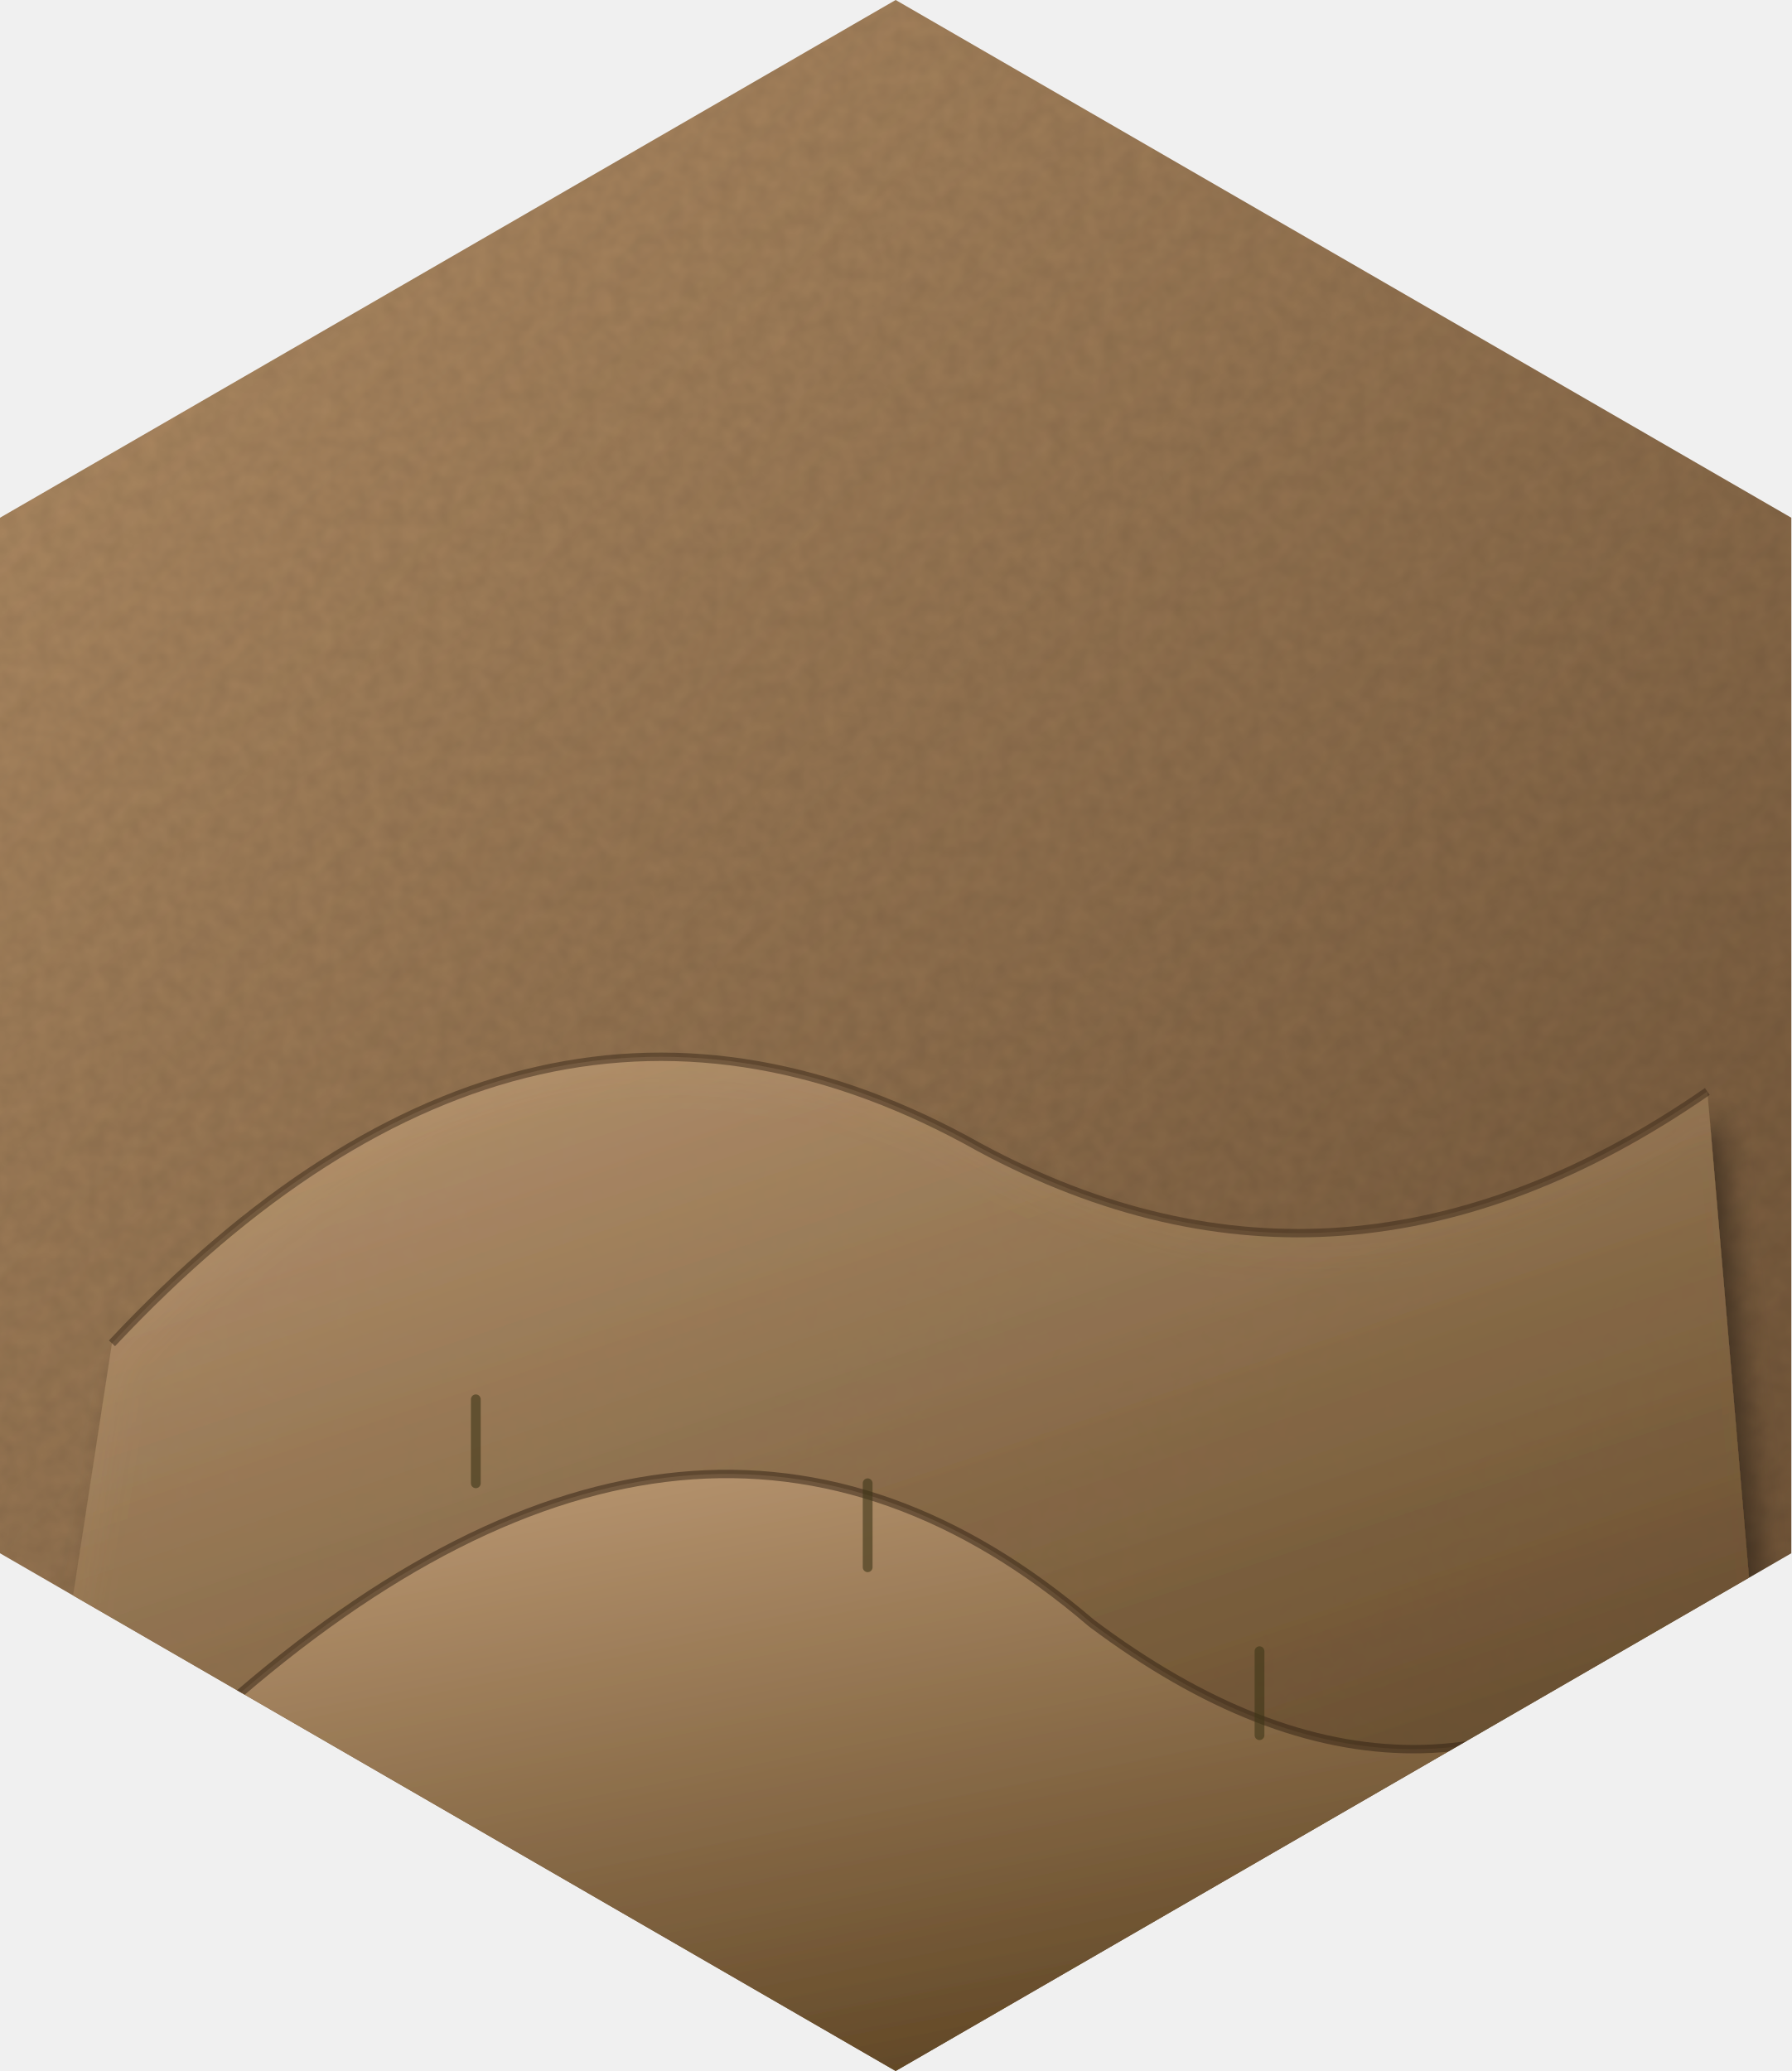
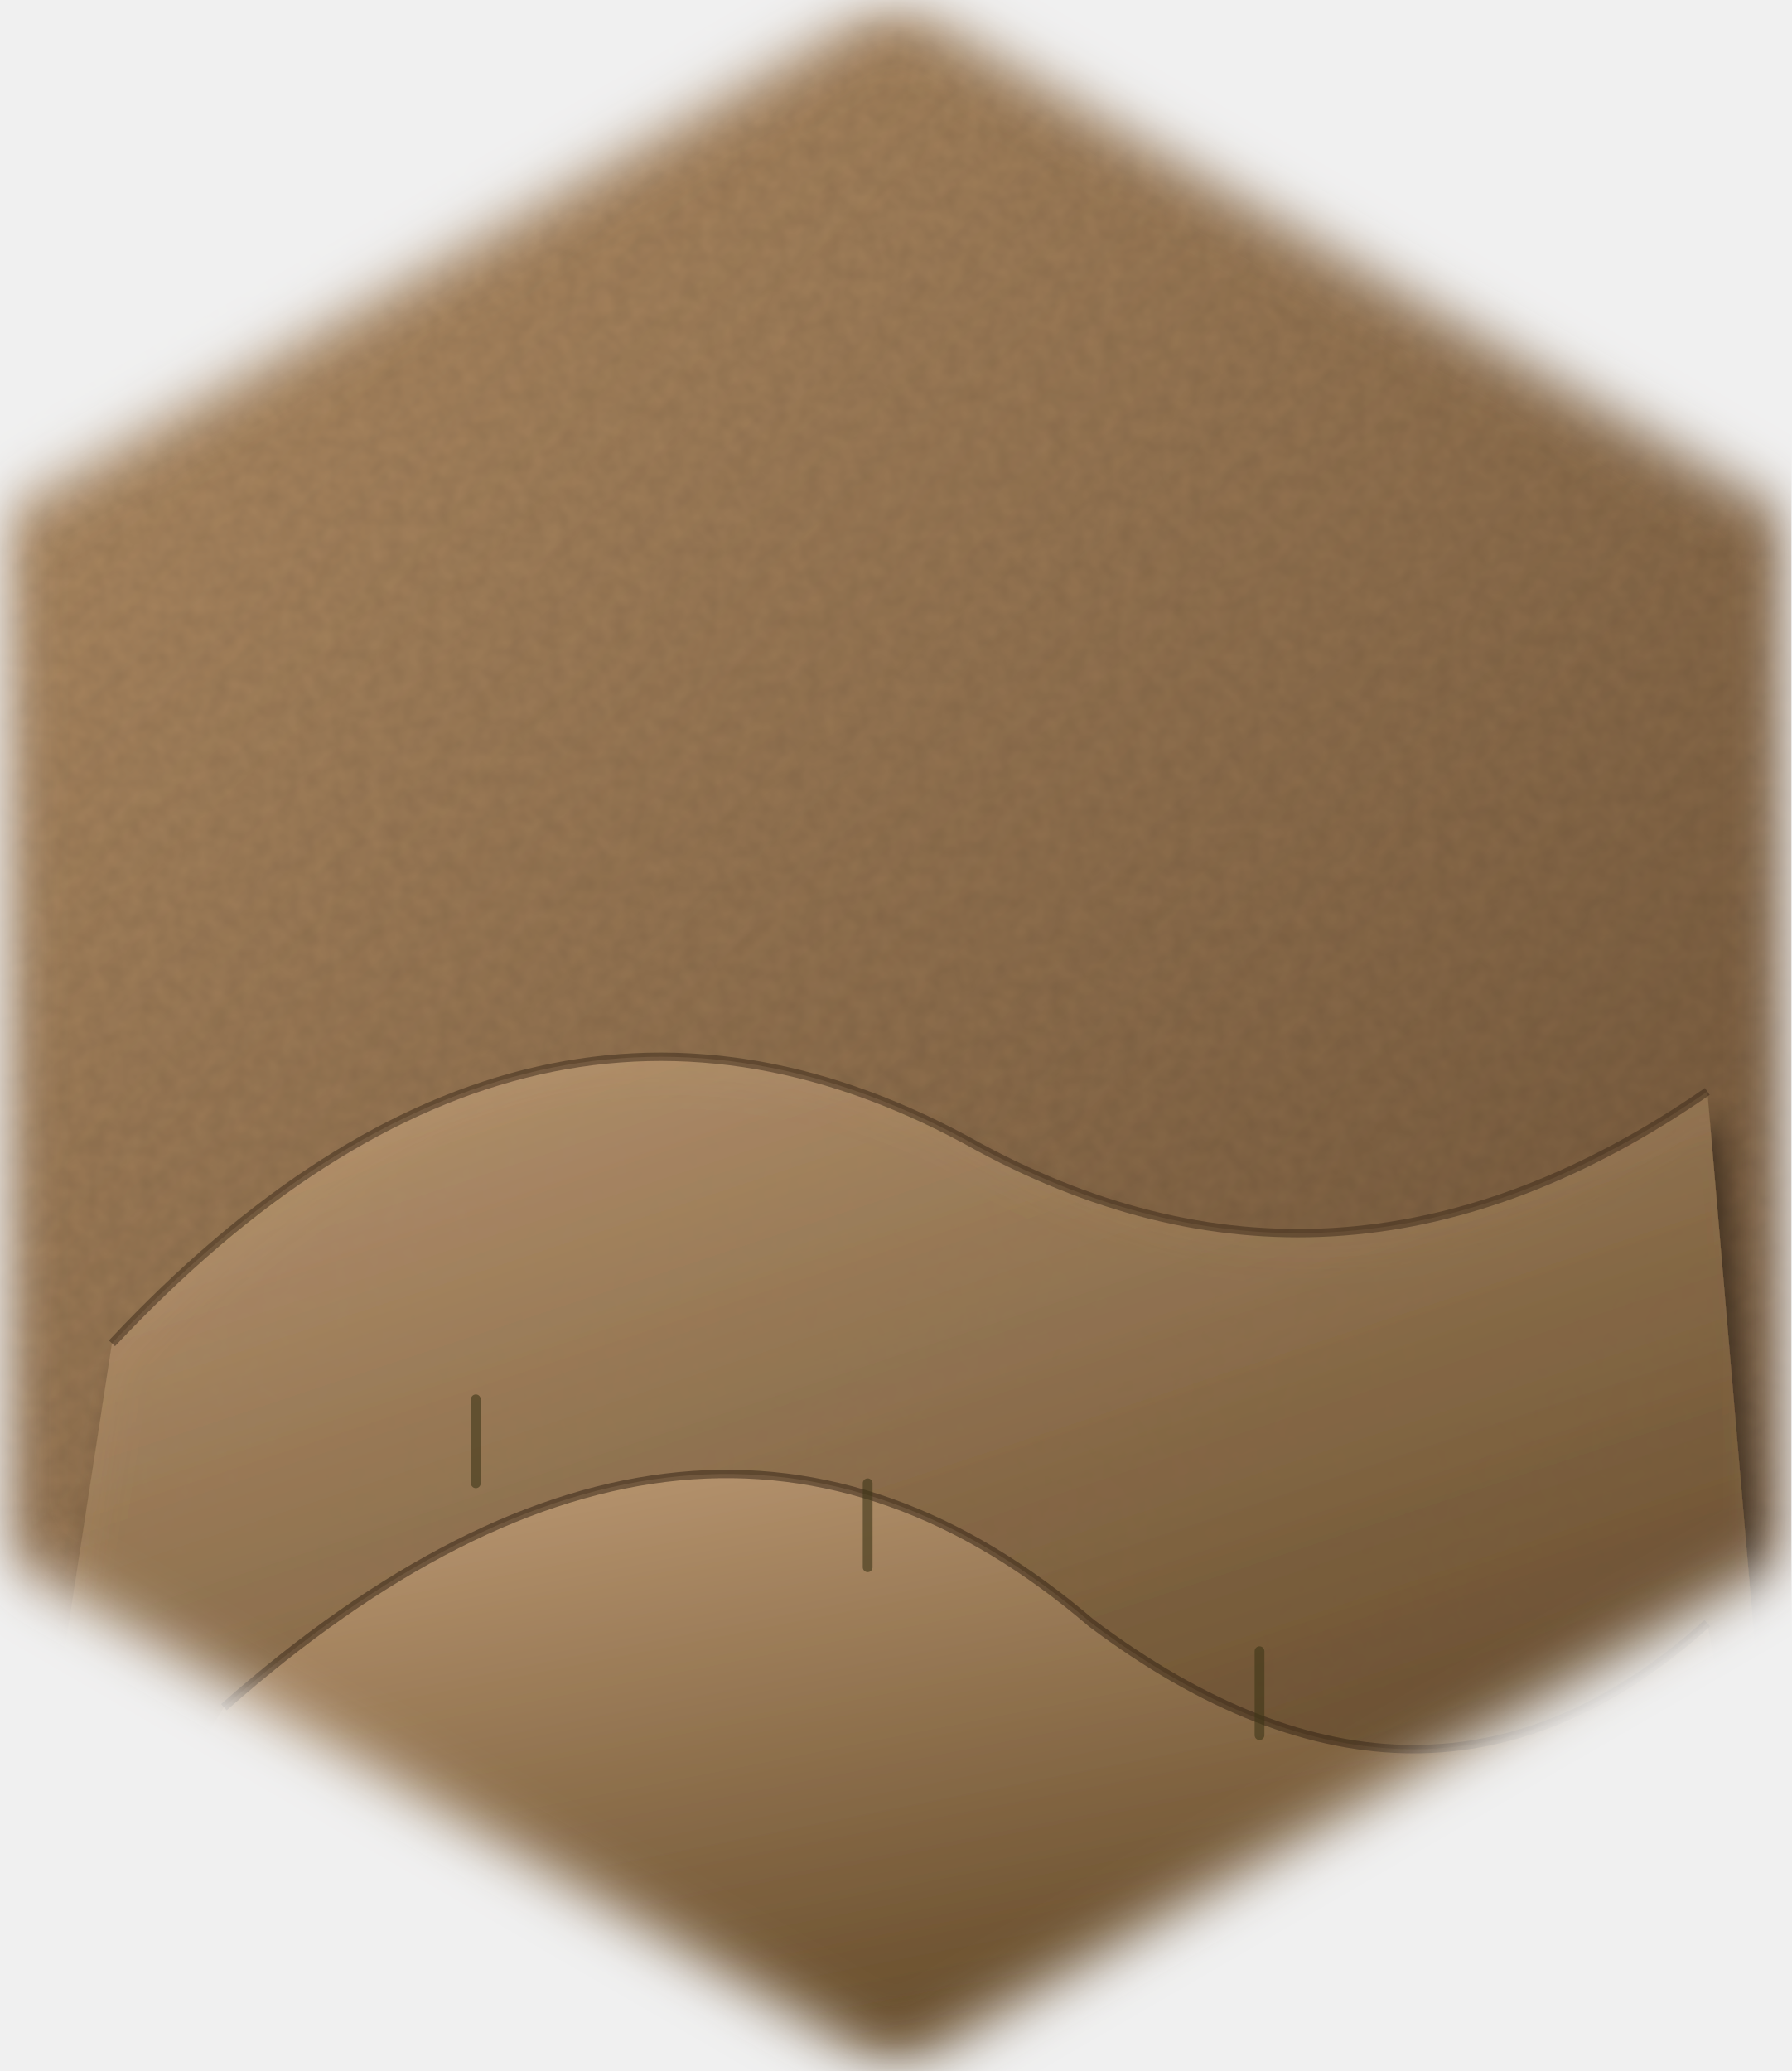
<svg xmlns="http://www.w3.org/2000/svg" viewBox="0 0 128 148" preserveAspectRatio="xMidYMid meet">
  <defs>
    <clipPath id="hex">
      <polygon points="64,0 128,37 128,111 64,148 0,111 0,37" />
    </clipPath>
+     <mask id="softhex">
+       <polygon points="64,0 128,37 128,111 64,148 0,111 0,37" fill="white" filter="url(#hexblur)" />
+     </mask>
+     <filter id="hexblur" x="-10%" y="-10%" width="120%" height="120%">
+       <feGaussianBlur stdDeviation="2" />
+     </filter>
    <linearGradient id="lg-base" x1="0" y1="0" x2="0.8" y2="1">
      <stop offset="0" stop-color="#b59067" />
      <stop offset="1" stop-color="#6e5236" />
    </linearGradient>
    <linearGradient id="lg-mound" x1="0" y1="0" x2="0.6" y2="1">
      <stop offset="0" stop-color="#c4a07a" />
      <stop offset="1" stop-color="#5e4524" />
    </linearGradient>
    <filter id="nz" x="0" y="0" width="1" height="1">
      <feTurbulence type="fractalNoise" baseFrequency="0.8" numOctaves="2" seed="11" />
      <feColorMatrix values="0 0 0 0 0  0 0 0 0 0  0 0 0 0 0  0 0 0 0.2 0" />
      <feComposite in2="SourceGraphic" operator="in" />
    </filter>
    <filter id="ds" x="-30%" y="-30%" width="160%" height="160%">
      <feGaussianBlur in="SourceAlpha" stdDeviation="1" />
      <feOffset dx="1" dy="2" />
      <feComponentTransfer>
        <feFuncA type="linear" slope="0.5" />
      </feComponentTransfer>
      <feMerge>
        <feMergeNode />
        <feMergeNode in="SourceGraphic" />
      </feMerge>
    </filter>
  </defs>
-   <g clip-path="url(#hex)">
+   <g mask="url(#softhex)">
    <rect x="0" y="0" width="128" height="148" fill="url(#lg-base)" />
    <rect x="0" y="0" width="128" height="148" fill="#3e2a14" filter="url(#nz)" opacity="0.5" />
    <g filter="url(#ds)">
      <path d="M 8 96 Q 38 64 70 82 Q 96 96 122 78 L 128 148 L 0 148 Z" fill="url(#lg-mound)" opacity="0.85" />
      <path d="M 16 122 Q 50 92 78 116 Q 102 134 122 116 L 128 148 L 0 148 Z" fill="url(#lg-mound)" />
    </g>
    <path d="M 8 96 Q 38 64 70 82 Q 96 96 122 78" fill="none" stroke="#3a2818" stroke-width="0.6" opacity="0.5" />
    <path d="M 16 122 Q 50 92 78 116 Q 102 134 122 116" fill="none" stroke="#2f1f12" stroke-width="0.6" opacity="0.5" />
    <g stroke="#3e3618" stroke-width="0.7" stroke-linecap="round" opacity="0.6">
      <line x1="34" y1="106" x2="34" y2="100" />
      <line x1="62" y1="112" x2="62" y2="106" />
      <line x1="90" y1="124" x2="90" y2="118" />
    </g>
  </g>
</svg>
